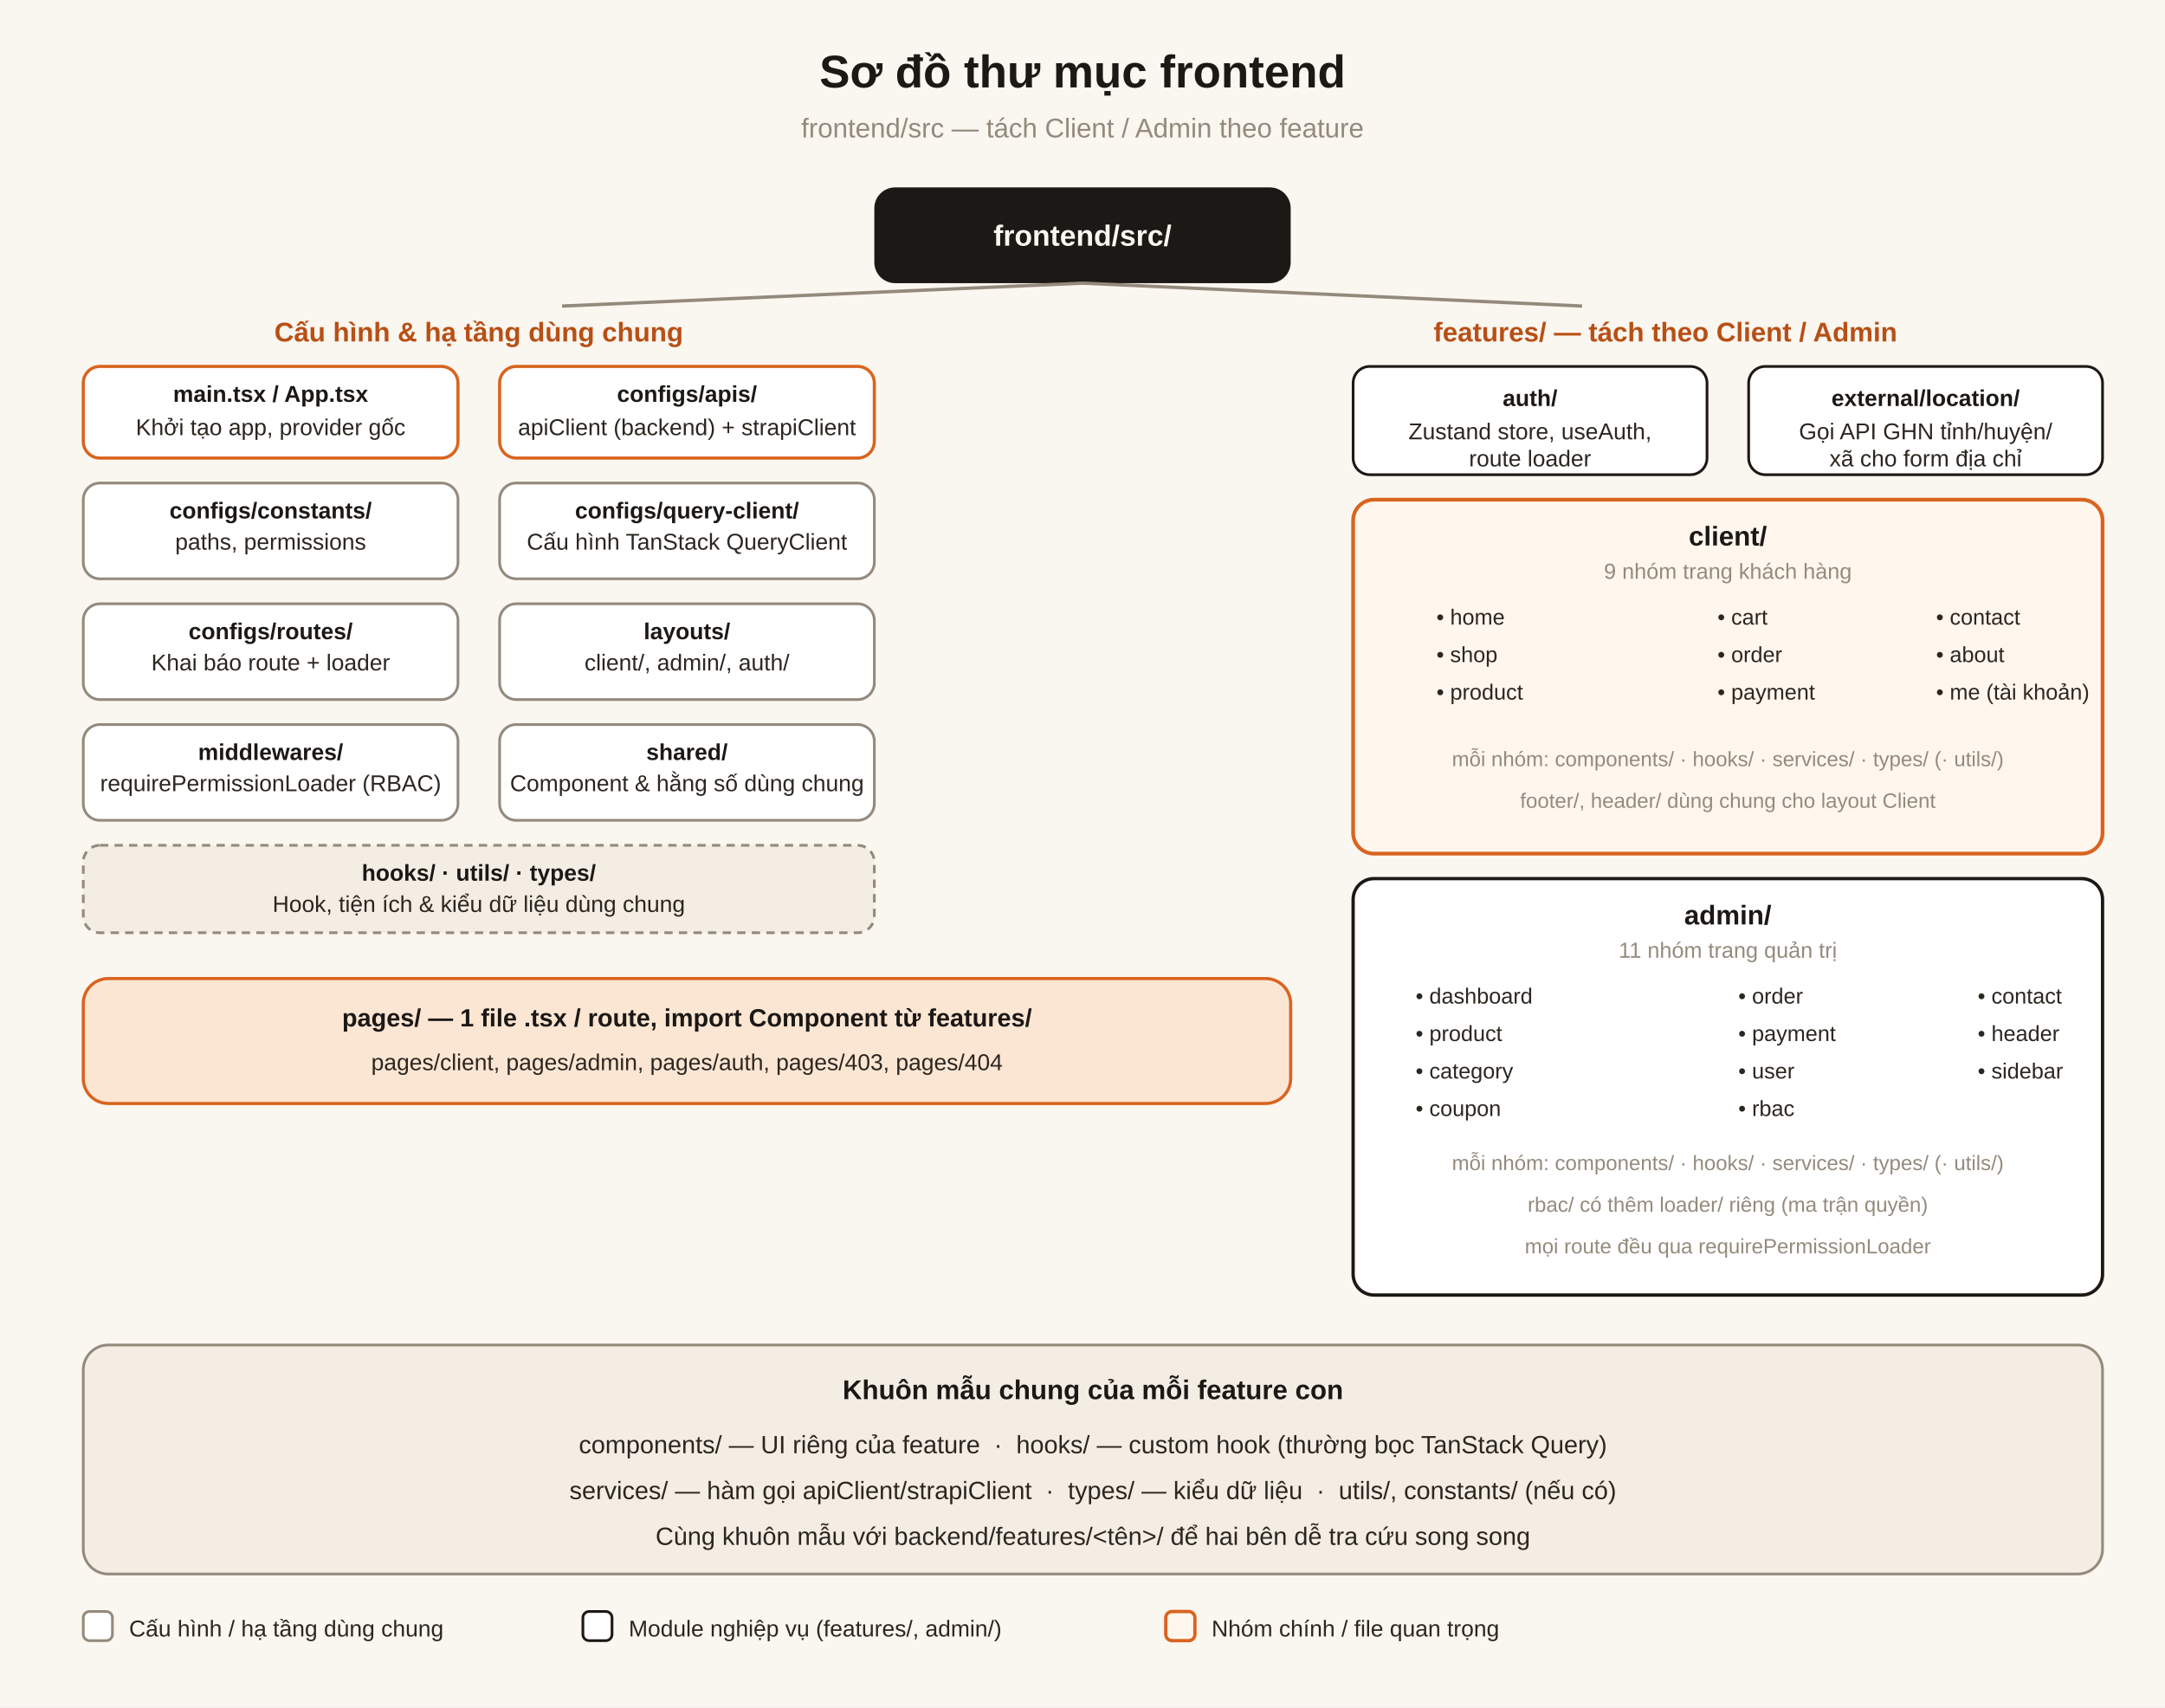
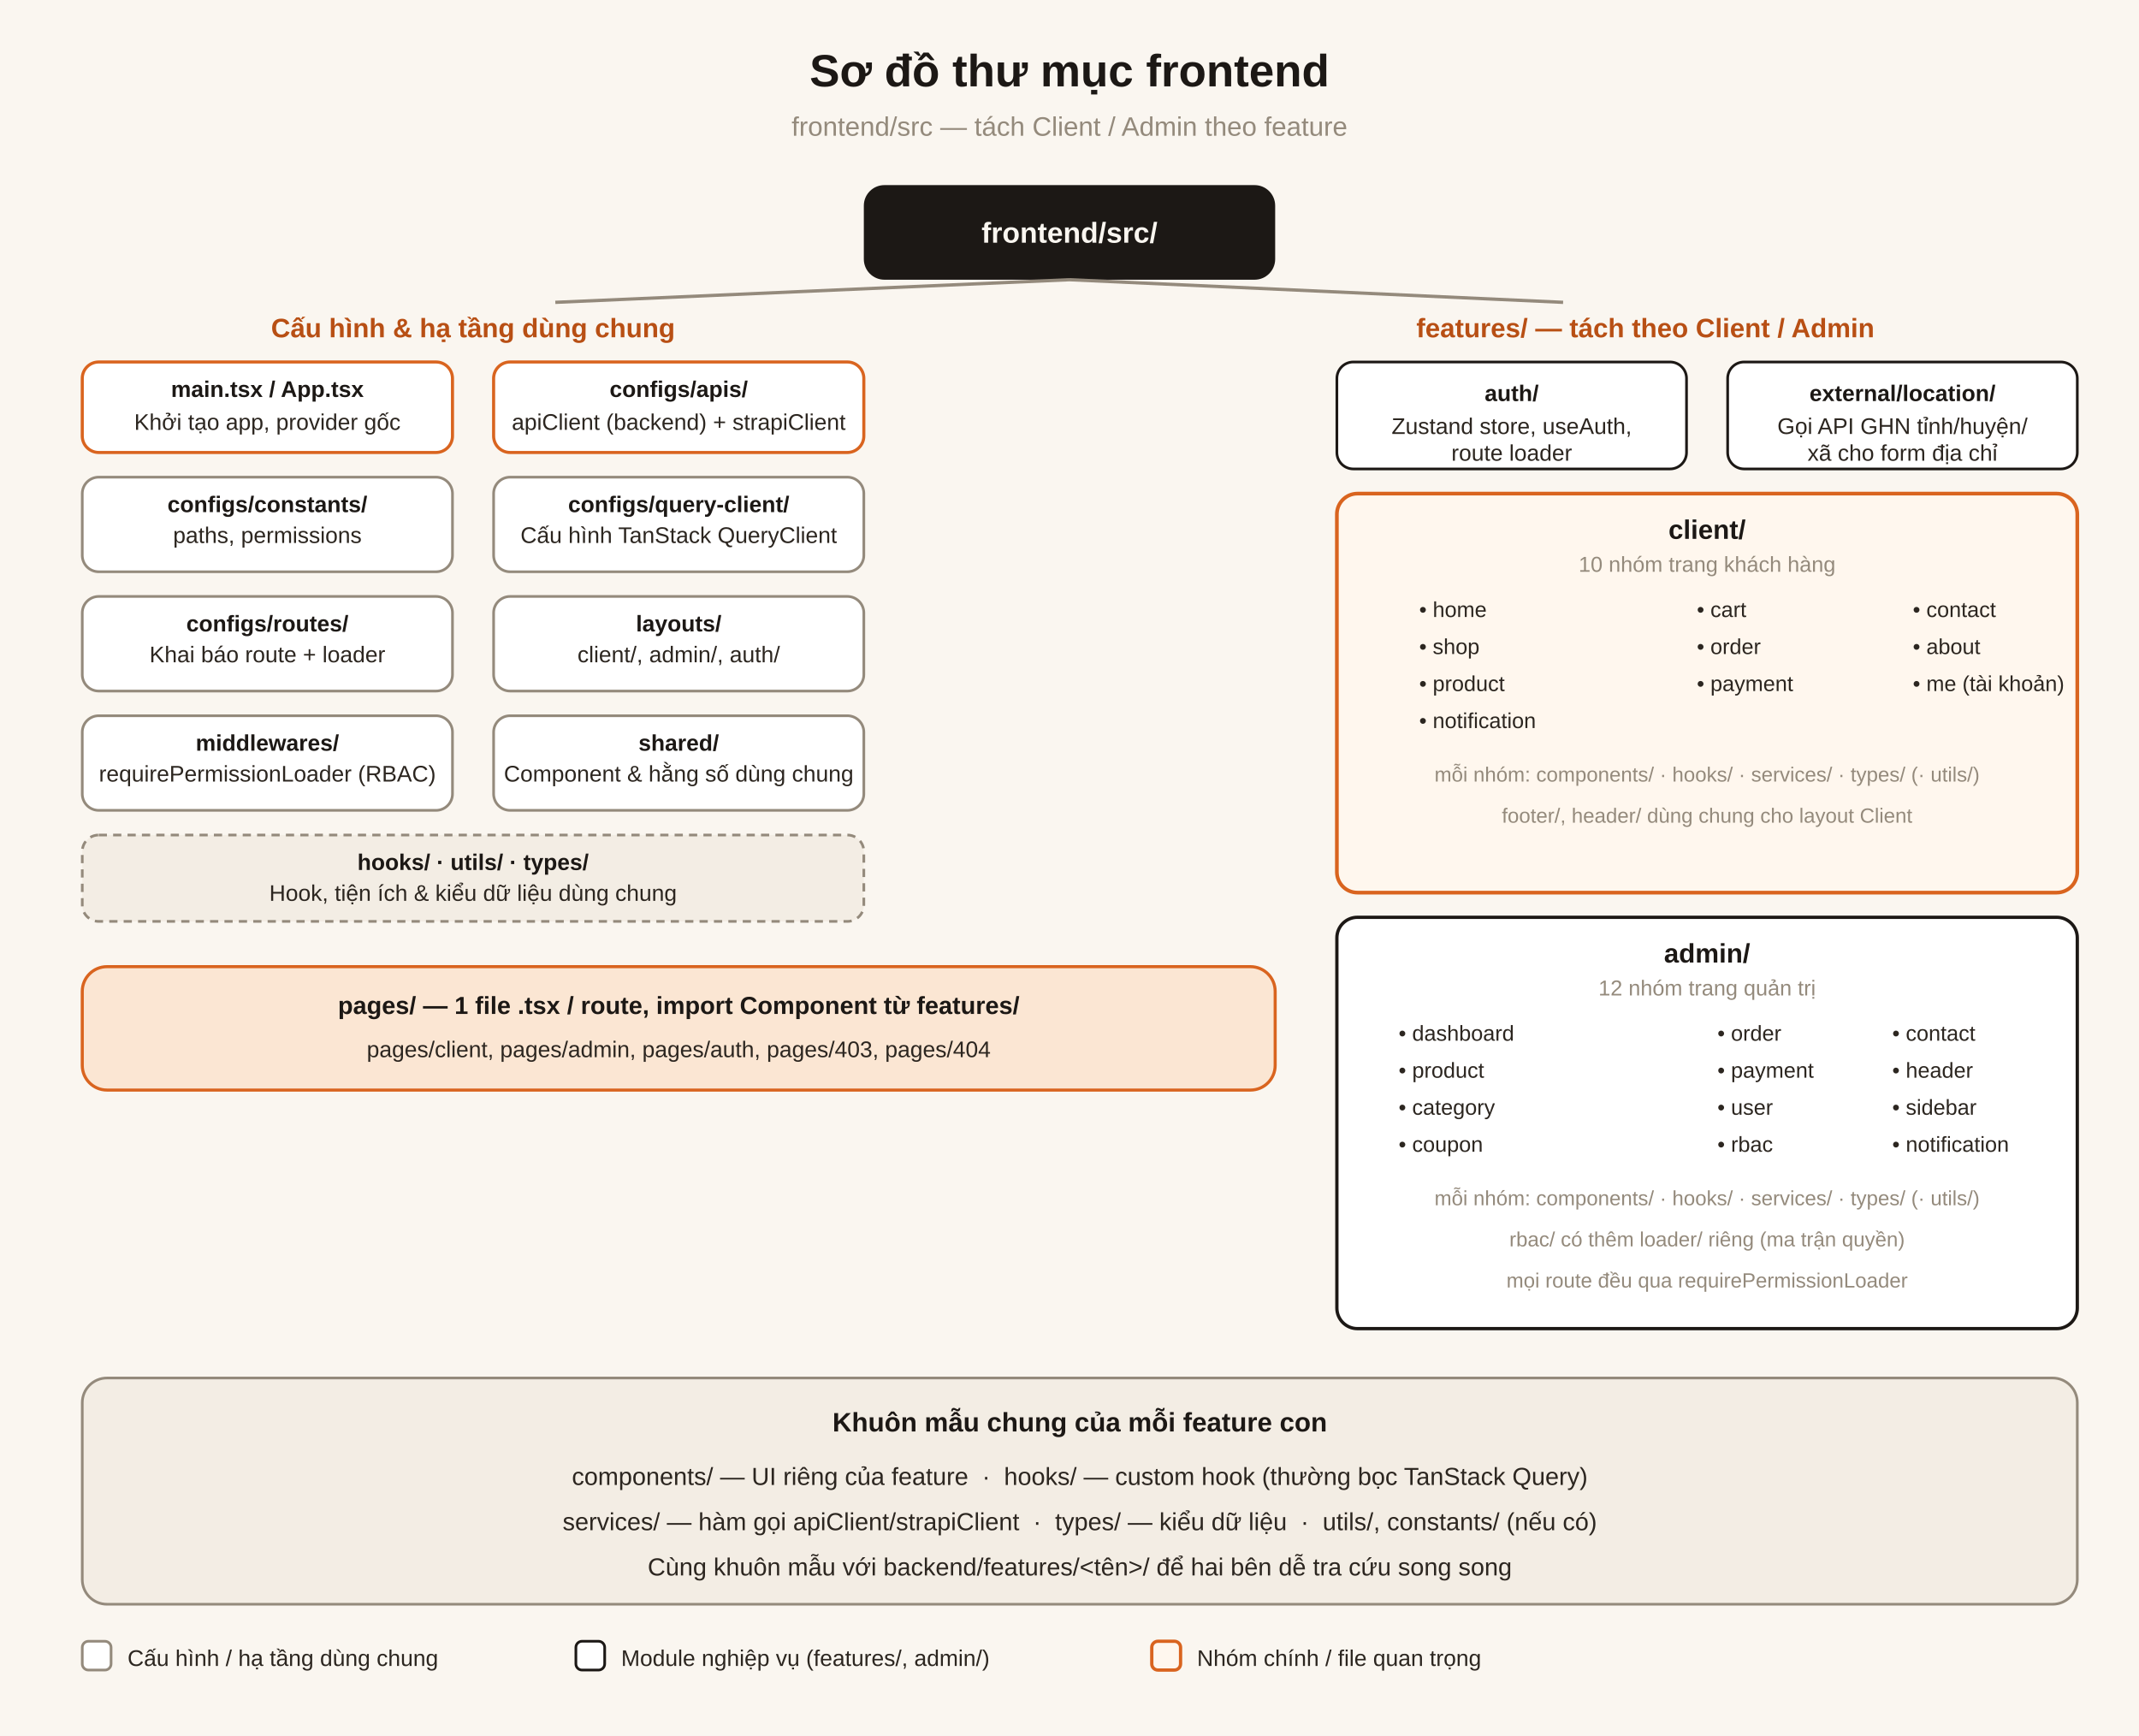
- <svg xmlns="http://www.w3.org/2000/svg" viewBox="0 0 1040 820" font-family="Segoe UI, Arial, sans-serif">
+ <svg xmlns="http://www.w3.org/2000/svg" viewBox="0 0 1040 844" font-family="Segoe UI, Arial, sans-serif">
  <defs>
    <marker id="arrowF" viewBox="0 0 10 10" refX="9" refY="5" markerWidth="6" markerHeight="6" orient="auto-start-reverse">
      <path d="M0,0 L10,5 L0,10 z" fill="#948a7c" />
    </marker>
  </defs>
-   <rect x="0" y="0" width="1040" height="820" fill="#faf6f0" />
+   <rect x="0" y="0" width="1040" height="844" fill="#faf6f0" />
  <text x="520" y="42" text-anchor="middle" font-size="22" font-weight="700" fill="#1c1815">Sơ đồ thư mục frontend</text>
  <text x="520" y="66" text-anchor="middle" font-size="13" fill="#948a7c">frontend/src — tách Client / Admin theo feature</text>
  <rect x="420" y="90" width="200" height="46" rx="10" fill="#1c1815" />
  <text x="520" y="118" text-anchor="middle" font-size="14" font-weight="700" fill="#faf6f0">frontend/src/</text>
  <line x1="520" y1="136" x2="270" y2="147" stroke="#948a7c" stroke-width="1.6" />
  <line x1="520" y1="136" x2="760" y2="147" stroke="#948a7c" stroke-width="1.6" />
  <text x="230" y="164" text-anchor="middle" font-size="13" font-weight="700" fill="#b84f14">Cấu hình &amp; hạ tầng dùng chung</text>
  <g font-size="11">
    <rect x="40" y="176" width="180" height="44" rx="8" fill="#ffffff" stroke="#d9641f" stroke-width="1.5" />
    <text x="130" y="193" text-anchor="middle" font-weight="700" fill="#1c1815">main.tsx / App.tsx</text>
    <text x="130" y="209" text-anchor="middle" fill="#2c2620">Khởi tạo app, provider gốc</text>
    <rect x="240" y="176" width="180" height="44" rx="8" fill="#ffffff" stroke="#d9641f" stroke-width="1.5" />
    <text x="330" y="193" text-anchor="middle" font-weight="700" fill="#1c1815">configs/apis/</text>
    <text x="330" y="209" text-anchor="middle" fill="#2c2620">apiClient (backend) + strapiClient</text>
    <rect x="40" y="232" width="180" height="46" rx="8" fill="#ffffff" stroke="#948a7c" stroke-width="1.3" />
    <text x="130" y="249" text-anchor="middle" font-weight="700" fill="#1c1815">configs/constants/</text>
    <text x="130" y="264" text-anchor="middle" fill="#2c2620">paths, permissions</text>
    <rect x="240" y="232" width="180" height="46" rx="8" fill="#ffffff" stroke="#948a7c" stroke-width="1.3" />
    <text x="330" y="249" text-anchor="middle" font-weight="700" fill="#1c1815">configs/query-client/</text>
    <text x="330" y="264" text-anchor="middle" fill="#2c2620">Cấu hình TanStack QueryClient</text>
    <rect x="40" y="290" width="180" height="46" rx="8" fill="#ffffff" stroke="#948a7c" stroke-width="1.3" />
    <text x="130" y="307" text-anchor="middle" font-weight="700" fill="#1c1815">configs/routes/</text>
    <text x="130" y="322" text-anchor="middle" fill="#2c2620">Khai báo route + loader</text>
    <rect x="240" y="290" width="180" height="46" rx="8" fill="#ffffff" stroke="#948a7c" stroke-width="1.3" />
    <text x="330" y="307" text-anchor="middle" font-weight="700" fill="#1c1815">layouts/</text>
    <text x="330" y="322" text-anchor="middle" fill="#2c2620">client/, admin/, auth/</text>
    <rect x="40" y="348" width="180" height="46" rx="8" fill="#ffffff" stroke="#948a7c" stroke-width="1.3" />
    <text x="130" y="365" text-anchor="middle" font-weight="700" fill="#1c1815">middlewares/</text>
    <text x="130" y="380" text-anchor="middle" fill="#2c2620">requirePermissionLoader (RBAC)</text>
    <rect x="240" y="348" width="180" height="46" rx="8" fill="#ffffff" stroke="#948a7c" stroke-width="1.3" />
    <text x="330" y="365" text-anchor="middle" font-weight="700" fill="#1c1815">shared/</text>
    <text x="330" y="380" text-anchor="middle" fill="#2c2620">Component &amp; hằng số dùng chung</text>
    <rect x="40" y="406" width="380" height="42" rx="8" fill="#f3ede4" stroke="#948a7c" stroke-width="1.3" stroke-dasharray="4,3" />
    <text x="230" y="423" text-anchor="middle" font-weight="700" fill="#1c1815">hooks/ · utils/ · types/</text>
    <text x="230" y="438" text-anchor="middle" fill="#2c2620">Hook, tiện ích &amp; kiểu dữ liệu dùng chung</text>
  </g>
  <text x="800" y="164" text-anchor="middle" font-size="13" font-weight="700" fill="#b84f14">features/ — tách theo Client / Admin</text>
  <g font-size="11">
    <rect x="650" y="176" width="170" height="52" rx="8" fill="#ffffff" stroke="#1c1815" stroke-width="1.3" />
    <text x="735" y="195" text-anchor="middle" font-weight="700" fill="#1c1815">auth/</text>
    <text x="735" y="211" text-anchor="middle" fill="#2c2620">Zustand store, useAuth,</text>
    <text x="735" y="224" text-anchor="middle" fill="#2c2620">route loader</text>
    <rect x="840" y="176" width="170" height="52" rx="8" fill="#ffffff" stroke="#1c1815" stroke-width="1.3" />
    <text x="925" y="195" text-anchor="middle" font-weight="700" fill="#1c1815">external/location/</text>
    <text x="925" y="211" text-anchor="middle" fill="#2c2620">Gọi API GHN tỉnh/huyện/</text>
    <text x="925" y="224" text-anchor="middle" fill="#2c2620">xã cho form địa chỉ</text>
  </g>
-   <rect x="650" y="240" width="360" height="170" rx="10" fill="#fff7ee" stroke="#d9641f" stroke-width="1.8" />
+   <rect x="650" y="240" width="360" height="194" rx="10" fill="#fff7ee" stroke="#d9641f" stroke-width="1.8" />
  <text x="830" y="262" text-anchor="middle" font-size="13" font-weight="700" fill="#1c1815">client/</text>
-   <text x="830" y="278" text-anchor="middle" font-size="10.5" fill="#948a7c">9 nhóm trang khách hàng</text>
+   <text x="830" y="278" text-anchor="middle" font-size="10.5" fill="#948a7c">10 nhóm trang khách hàng</text>
  <g font-size="10.5" fill="#2c2620">
    <text x="690" y="300">• home</text>
    <text x="690" y="318">• shop</text>
    <text x="690" y="336">• product</text>
+     <text x="690" y="354">• notification</text>
    <text x="825" y="300">• cart</text>
    <text x="825" y="318">• order</text>
    <text x="825" y="336">• payment</text>
    <text x="930" y="300">• contact</text>
    <text x="930" y="318">• about</text>
    <text x="930" y="336">• me (tài khoản)</text>
  </g>
-   <text x="830" y="368" text-anchor="middle" font-size="10" fill="#948a7c">mỗi nhóm: components/ · hooks/ · services/ · types/ (· utils/)</text>
-   <text x="830" y="388" text-anchor="middle" font-size="10" fill="#948a7c">footer/, header/ dùng chung cho layout Client</text>
-   <rect x="650" y="422" width="360" height="200" rx="10" fill="#ffffff" stroke="#1c1815" stroke-width="1.6" />
-   <text x="830" y="444" text-anchor="middle" font-size="13" font-weight="700" fill="#1c1815">admin/</text>
-   <text x="830" y="460" text-anchor="middle" font-size="10.5" fill="#948a7c">11 nhóm trang quản trị</text>
+   <text x="830" y="380" text-anchor="middle" font-size="10" fill="#948a7c">mỗi nhóm: components/ · hooks/ · services/ · types/ (· utils/)</text>
+   <text x="830" y="400" text-anchor="middle" font-size="10" fill="#948a7c">footer/, header/ dùng chung cho layout Client</text>
+   <rect x="650" y="446" width="360" height="200" rx="10" fill="#ffffff" stroke="#1c1815" stroke-width="1.6" />
+   <text x="830" y="468" text-anchor="middle" font-size="13" font-weight="700" fill="#1c1815">admin/</text>
+   <text x="830" y="484" text-anchor="middle" font-size="10.5" fill="#948a7c">12 nhóm trang quản trị</text>
  <g font-size="10.5" fill="#2c2620">
-     <text x="680" y="482">• dashboard</text>
-     <text x="680" y="500">• product</text>
-     <text x="680" y="518">• category</text>
-     <text x="680" y="536">• coupon</text>
-     <text x="835" y="482">• order</text>
-     <text x="835" y="500">• payment</text>
-     <text x="835" y="518">• user</text>
-     <text x="835" y="536">• rbac</text>
-     <text x="950" y="482">• contact</text>
-     <text x="950" y="500">• header</text>
-     <text x="950" y="518">• sidebar</text>
+     <text x="680" y="506">• dashboard</text>
+     <text x="680" y="524">• product</text>
+     <text x="680" y="542">• category</text>
+     <text x="680" y="560">• coupon</text>
+     <text x="835" y="506">• order</text>
+     <text x="835" y="524">• payment</text>
+     <text x="835" y="542">• user</text>
+     <text x="835" y="560">• rbac</text>
+     <text x="920" y="506">• contact</text>
+     <text x="920" y="524">• header</text>
+     <text x="920" y="542">• sidebar</text>
+     <text x="920" y="560">• notification</text>
  </g>
-   <text x="830" y="562" text-anchor="middle" font-size="10" fill="#948a7c">mỗi nhóm: components/ · hooks/ · services/ · types/ (· utils/)</text>
-   <text x="830" y="582" text-anchor="middle" font-size="10" fill="#948a7c">rbac/ có thêm loader/ riêng (ma trận quyền)</text>
-   <text x="830" y="602" text-anchor="middle" font-size="10" fill="#948a7c">mọi route đều qua requirePermissionLoader</text>
+   <text x="830" y="586" text-anchor="middle" font-size="10" fill="#948a7c">mỗi nhóm: components/ · hooks/ · services/ · types/ (· utils/)</text>
+   <text x="830" y="606" text-anchor="middle" font-size="10" fill="#948a7c">rbac/ có thêm loader/ riêng (ma trận quyền)</text>
+   <text x="830" y="626" text-anchor="middle" font-size="10" fill="#948a7c">mọi route đều qua requirePermissionLoader</text>
  <rect x="40" y="470" width="580" height="60" rx="12" fill="#fbe6d3" stroke="#d9641f" stroke-width="1.5" />
  <text x="330" y="493" text-anchor="middle" font-size="12" font-weight="700" fill="#1c1815">pages/ — 1 file .tsx / route, import Component từ features/</text>
  <text x="330" y="514" text-anchor="middle" font-size="11" fill="#2c2620">pages/client, pages/admin, pages/auth, pages/403, pages/404</text>
-   <rect x="40" y="646" width="970" height="110" rx="12" fill="#f3ede4" stroke="#948a7c" stroke-width="1.3" />
-   <text x="525" y="672" text-anchor="middle" font-size="13" font-weight="700" fill="#1c1815">Khuôn mẫu chung của mỗi feature con</text>
-   <text x="525" y="698" text-anchor="middle" font-size="12" fill="#2c2620">components/ — UI riêng của feature  ·  hooks/ — custom hook (thường bọc TanStack Query)</text>
-   <text x="525" y="720" text-anchor="middle" font-size="12" fill="#2c2620">services/ — hàm gọi apiClient/strapiClient  ·  types/ — kiểu dữ liệu  ·  utils/, constants/ (nếu có)</text>
-   <text x="525" y="742" text-anchor="middle" font-size="12" fill="#2c2620">Cùng khuôn mẫu với backend/features/&lt;tên&gt;/ để hai bên dễ tra cứu song song</text>
-   <rect x="40" y="774" width="14" height="14" rx="3" fill="#ffffff" stroke="#948a7c" stroke-width="1.3" />
-   <text x="62" y="786" font-size="11" fill="#2c2620">Cấu hình / hạ tầng dùng chung</text>
-   <rect x="280" y="774" width="14" height="14" rx="3" fill="#ffffff" stroke="#1c1815" stroke-width="1.3" />
-   <text x="302" y="786" font-size="11" fill="#2c2620">Module nghiệp vụ (features/, admin/)</text>
-   <rect x="560" y="774" width="14" height="14" rx="3" fill="#fff7ee" stroke="#d9641f" stroke-width="1.6" />
-   <text x="582" y="786" font-size="11" fill="#2c2620">Nhóm chính / file quan trọng</text>
+   <rect x="40" y="670" width="970" height="110" rx="12" fill="#f3ede4" stroke="#948a7c" stroke-width="1.3" />
+   <text x="525" y="696" text-anchor="middle" font-size="13" font-weight="700" fill="#1c1815">Khuôn mẫu chung của mỗi feature con</text>
+   <text x="525" y="722" text-anchor="middle" font-size="12" fill="#2c2620">components/ — UI riêng của feature  ·  hooks/ — custom hook (thường bọc TanStack Query)</text>
+   <text x="525" y="744" text-anchor="middle" font-size="12" fill="#2c2620">services/ — hàm gọi apiClient/strapiClient  ·  types/ — kiểu dữ liệu  ·  utils/, constants/ (nếu có)</text>
+   <text x="525" y="766" text-anchor="middle" font-size="12" fill="#2c2620">Cùng khuôn mẫu với backend/features/&lt;tên&gt;/ để hai bên dễ tra cứu song song</text>
+   <rect x="40" y="798" width="14" height="14" rx="3" fill="#ffffff" stroke="#948a7c" stroke-width="1.3" />
+   <text x="62" y="810" font-size="11" fill="#2c2620">Cấu hình / hạ tầng dùng chung</text>
+   <rect x="280" y="798" width="14" height="14" rx="3" fill="#ffffff" stroke="#1c1815" stroke-width="1.3" />
+   <text x="302" y="810" font-size="11" fill="#2c2620">Module nghiệp vụ (features/, admin/)</text>
+   <rect x="560" y="798" width="14" height="14" rx="3" fill="#fff7ee" stroke="#d9641f" stroke-width="1.6" />
+   <text x="582" y="810" font-size="11" fill="#2c2620">Nhóm chính / file quan trọng</text>
</svg>
